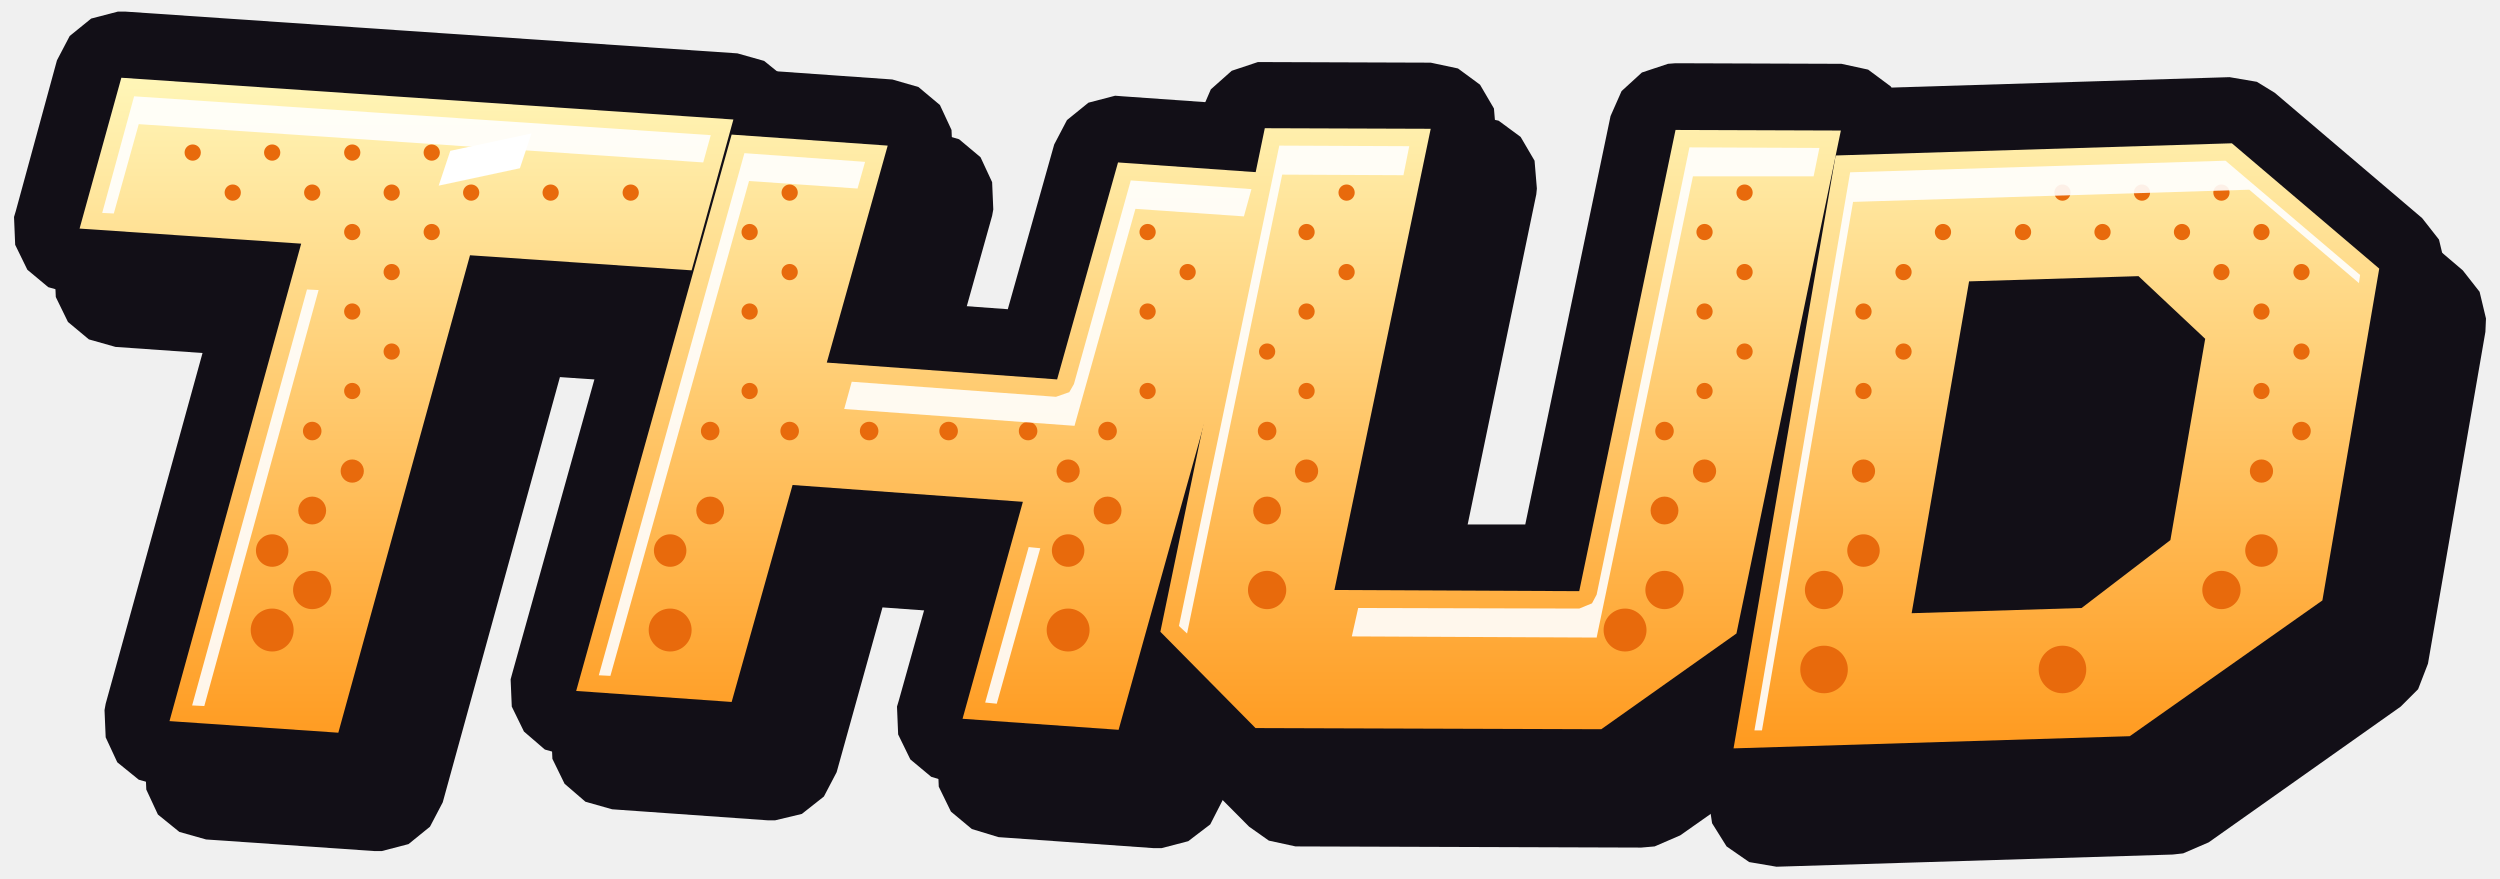
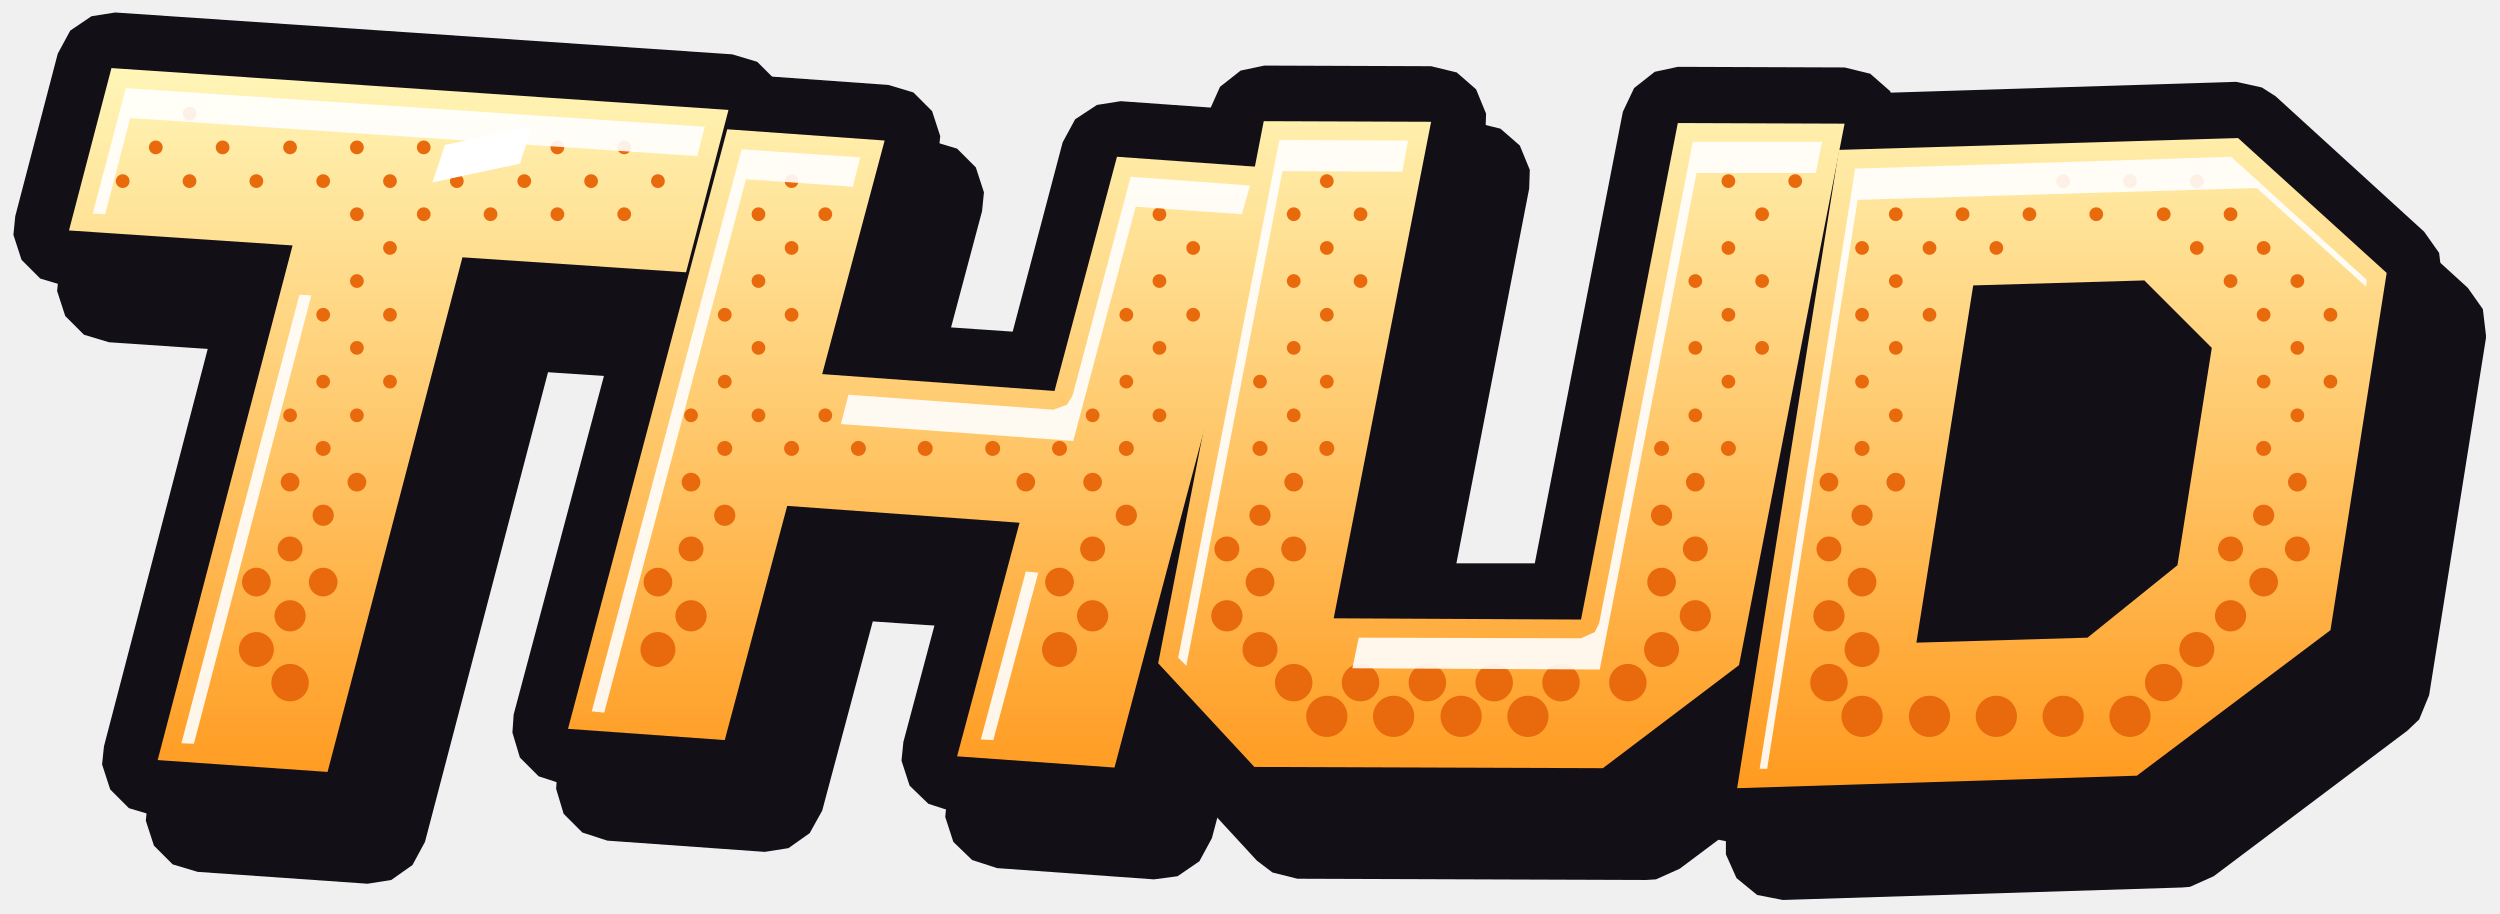
- <svg xmlns="http://www.w3.org/2000/svg" width="512" height="180" viewBox="-5.5 -26.3 430.3 151.5">
+ <svg xmlns="http://www.w3.org/2000/svg" width="512" height="187" viewBox="-3.4 -23.6 400.0 146.2">
  <defs>
-     <linearGradient id="fill" gradientUnits="userSpaceOnUse" x1="0" x2="0" y1="-12.9" y2="102.7">
+     <linearGradient id="fill" gradientUnits="userSpaceOnUse" x1="0" x2="0" y1="-12.7" y2="102.6">
      <stop offset="0" stop-color="#fff6b8" />
      <stop offset="1" stop-color="#ff9a1f" />
    </linearGradient>
  </defs>
-   <path d="M22.8 -15.3 L128.3 -8.1 L132.9 -6.8 L136.6 -3.8 L138.7 0.5 L138.8 5.2 L138.6 6.3 L131.4 32.3 L129.2 36.5 L125.5 39.5 L120.9 40.7 L119.6 40.7 L90.7 38.7 L70.5 112.0 L68.3 116.2 L64.6 119.2 L60.0 120.4 L58.7 120.4 L29.7 118.4 L25.1 117.1 L21.4 114.1 L19.4 109.8 L19.2 105.1 L19.4 104.0 L38.4 35.2 L14.1 33.5 L9.5 32.2 L5.9 29.2 L3.8 24.9 L3.6 20.1 L3.9 19.1 L11.0 -6.9 L13.2 -11.1 L16.9 -14.1 L21.5 -15.3 Z" fill="#120f17" />
-   <path d="M128.1 -5.5 L155.0 -3.6 L159.5 -2.3 L163.2 0.8 L165.2 5.1 L165.4 9.8 L165.2 10.9 L158.5 34.8 L174.9 36.0 L182.9 7.6 L185.1 3.4 L188.8 0.4 L193.4 -0.8 L194.7 -0.7 L221.6 1.2 L226.1 2.5 L229.8 5.6 L231.9 9.8 L232.0 14.6 L231.8 15.7 L205.0 111.5 L202.8 115.8 L199.0 118.7 L194.4 119.9 L193.1 119.9 L166.3 118.0 L161.7 116.6 L158.1 113.6 L156.0 109.3 L155.8 104.5 L156.1 103.5 L162.8 79.6 L146.3 78.4 L138.4 106.8 L136.2 111.0 L132.4 114.0 L127.8 115.1 L126.5 115.1 L99.7 113.2 L95.1 111.9 L91.5 108.8 L89.4 104.5 L89.2 99.8 L89.5 98.7 L116.3 2.8 L118.5 -1.4 L122.2 -4.3 L126.8 -5.5 Z" fill="#120f17" />
-   <path d="M247.8 -6.5 L252.5 -5.5 L256.3 -2.7 L258.7 1.4 L259.1 6.2 L259.0 7.2 L245.3 73.1 L264.1 73.1 L278.8 2.7 L280.7 -1.6 L284.2 -4.8 L288.7 -6.3 L290.0 -6.4 L318.6 -6.3 L323.2 -5.3 L327.1 -2.4 L329.4 1.7 L329.9 6.4 L329.7 7.5 L311.7 94.3 L309.8 98.6 L307.1 101.3 L283.8 117.7 L279.4 119.6 L277.1 119.8 L217.5 119.6 L212.9 118.6 L209.5 116.2 L193.0 99.6 L190.5 95.6 L189.8 90.9 L190.0 89.2 L208.0 2.5 L209.9 -1.9 L213.5 -5.1 L218.0 -6.6 L219.3 -6.6 Z" fill="#120f17" />
-   <path d="M390.2 -3.2 L393.3 -1.3 L418.7 20.3 L421.6 24.0 L422.7 28.6 L422.6 30.9 L412.7 88.1 L411.0 92.5 L408.0 95.5 L374.9 118.9 L370.5 120.8 L368.7 121.0 L300.4 123.1 L295.7 122.3 L291.8 119.6 L289.3 115.6 L288.6 110.9 L288.8 109.8 L306.3 7.6 L308.1 3.2 L311.5 -0.1 L316.0 -1.8 L317.2 -1.9 L385.5 -4.0 Z" fill="#120f17" />
-   <path d="M15.8 -24.3 L121.3 -17.1 L125.9 -15.8 L129.6 -12.8 L131.7 -8.5 L131.8 -3.8 L131.6 -2.7 L124.4 23.3 L122.2 27.5 L118.5 30.5 L113.9 31.7 L112.6 31.7 L83.7 29.7 L63.5 103.0 L61.3 107.2 L57.6 110.2 L53.0 111.4 L51.7 111.4 L22.7 109.4 L18.1 108.1 L14.4 105.1 L12.4 100.8 L12.2 96.1 L12.4 95.0 L31.4 26.2 L7.1 24.5 L2.5 23.2 L-1.1 20.2 L-3.2 15.9 L-3.4 11.1 L-3.1 10.1 L4.0 -15.9 L6.2 -20.1 L9.9 -23.1 L14.5 -24.3 Z" fill="#120f17" />
-   <path d="M121.1 -14.5 L148.0 -12.6 L152.5 -11.3 L156.2 -8.2 L158.2 -3.9 L158.4 0.8 L158.2 1.9 L151.5 25.8 L167.9 27.0 L175.9 -1.4 L178.1 -5.6 L181.8 -8.6 L186.4 -9.8 L187.7 -9.7 L214.6 -7.8 L219.1 -6.5 L222.8 -3.4 L224.9 0.8 L225.0 5.6 L224.8 6.7 L198.0 102.5 L195.8 106.8 L192.0 109.7 L187.4 110.9 L186.1 110.9 L159.3 109.0 L154.7 107.6 L151.1 104.6 L149.0 100.3 L148.8 95.5 L149.1 94.5 L155.8 70.6 L139.3 69.4 L131.4 97.8 L129.2 102.0 L125.4 105.0 L120.8 106.1 L119.5 106.1 L92.7 104.2 L88.1 102.9 L84.5 99.8 L82.4 95.5 L82.2 90.8 L82.5 89.7 L109.3 -6.2 L111.5 -10.4 L115.2 -13.3 L119.8 -14.5 Z" fill="#120f17" />
-   <path d="M240.8 -15.5 L245.5 -14.5 L249.3 -11.7 L251.7 -7.6 L252.1 -2.8 L252.0 -1.8 L238.3 64.1 L257.1 64.1 L271.8 -6.3 L273.7 -10.6 L277.2 -13.8 L281.7 -15.3 L283.0 -15.4 L311.6 -15.3 L316.2 -14.3 L320.1 -11.4 L322.4 -7.3 L322.9 -2.6 L322.7 -1.5 L304.7 85.3 L302.8 89.6 L300.1 92.3 L276.8 108.7 L272.4 110.6 L270.1 110.8 L210.5 110.6 L205.9 109.6 L202.5 107.2 L186.0 90.6 L183.5 86.6 L182.8 81.9 L183.0 80.2 L201.0 -6.5 L202.9 -10.9 L206.5 -14.1 L211.0 -15.6 L212.3 -15.6 Z" fill="#120f17" />
-   <path d="M383.2 -12.2 L386.3 -10.3 L411.7 11.3 L414.6 15.0 L415.7 19.6 L415.6 21.9 L405.7 79.1 L404.0 83.5 L401.0 86.5 L367.9 109.9 L363.5 111.8 L361.7 112.0 L293.4 114.1 L288.7 113.3 L284.8 110.6 L282.3 106.6 L281.6 101.9 L281.8 100.8 L299.3 -1.4 L301.1 -5.8 L304.5 -9.1 L309.0 -10.8 L310.2 -10.9 L378.5 -13.0 Z" fill="#120f17" />
-   <path d="M15.1 -12.9 L120.6 -5.7 L113.4 20.3 L75.2 17.7 L52.5 100.0 L23.4 98.0 L46.1 15.7 L7.9 13.1 Z" fill="url(#fill)" fill-rule="evenodd" />
-   <path d="M120.3 -3.1 L147.2 -1.2 L136.7 36.2 L176.4 39.1 L186.9 1.7 L213.8 3.6 L187.0 99.5 L160.1 97.6 L170.5 60.2 L130.8 57.3 L120.3 94.7 L93.5 92.8 Z" fill="url(#fill)" fill-rule="evenodd" />
-   <path d="M212.2 -4.2 L240.8 -4.1 L224.2 75.4 L266.4 75.6 L283.0 -3.9 L311.5 -3.8 L293.5 82.9 L270.2 99.4 L210.6 99.2 L194.2 82.6 Z" fill="url(#fill)" fill-rule="evenodd" />
-   <path d="M310.6 0.5 L378.9 -1.6 L404.3 20.0 L394.5 77.2 L361.3 100.6 L293.0 102.7 Z M333.6 22.2 L362.8 21.3 L374.3 32.1 L368.3 66.8 L353.0 78.5 L323.7 79.4 Z" fill="url(#fill)" fill-rule="evenodd" />
-   <circle cx="27.4" cy="0.0" r="1.4" fill="#e86a0c" />
-   <circle cx="41.1" cy="0.0" r="1.4" fill="#e86a0c" />
-   <circle cx="54.9" cy="0.0" r="1.4" fill="#e86a0c" />
-   <circle cx="68.6" cy="0.0" r="1.4" fill="#e86a0c" />
-   <circle cx="82.3" cy="0.0" r="1.4" fill="#e86a0c" />
-   <circle cx="34.3" cy="6.9" r="1.4" fill="#e86a0c" />
-   <circle cx="48.0" cy="6.9" r="1.4" fill="#e86a0c" />
-   <circle cx="61.7" cy="6.9" r="1.4" fill="#e86a0c" />
-   <circle cx="75.4" cy="6.9" r="1.4" fill="#e86a0c" />
-   <circle cx="89.1" cy="6.9" r="1.4" fill="#e86a0c" />
-   <circle cx="102.9" cy="6.9" r="1.4" fill="#e86a0c" />
-   <circle cx="54.9" cy="13.7" r="1.4" fill="#e86a0c" />
-   <circle cx="68.6" cy="13.7" r="1.4" fill="#e86a0c" />
-   <circle cx="61.7" cy="20.6" r="1.4" fill="#e86a0c" />
-   <circle cx="54.9" cy="27.4" r="1.4" fill="#e86a0c" />
-   <circle cx="61.7" cy="34.3" r="1.4" fill="#e86a0c" />
-   <circle cx="54.9" cy="41.1" r="1.4" fill="#e86a0c" />
-   <circle cx="48.0" cy="48.0" r="1.6" fill="#e86a0c" />
-   <circle cx="54.9" cy="54.9" r="2.0" fill="#e86a0c" />
-   <circle cx="48.0" cy="61.7" r="2.4" fill="#e86a0c" />
-   <circle cx="41.1" cy="68.6" r="2.8" fill="#e86a0c" />
-   <circle cx="48.0" cy="75.4" r="3.3" fill="#e86a0c" />
-   <circle cx="41.1" cy="82.3" r="3.7" fill="#e86a0c" />
-   <circle cx="130.3" cy="6.9" r="1.4" fill="#e86a0c" />
-   <circle cx="123.4" cy="13.7" r="1.4" fill="#e86a0c" />
-   <circle cx="192.0" cy="13.7" r="1.4" fill="#e86a0c" />
-   <circle cx="130.3" cy="20.6" r="1.4" fill="#e86a0c" />
-   <circle cx="198.9" cy="20.6" r="1.4" fill="#e86a0c" />
-   <circle cx="123.4" cy="27.4" r="1.4" fill="#e86a0c" />
-   <circle cx="192.0" cy="27.4" r="1.4" fill="#e86a0c" />
-   <circle cx="123.4" cy="41.1" r="1.4" fill="#e86a0c" />
-   <circle cx="192.0" cy="41.1" r="1.4" fill="#e86a0c" />
-   <circle cx="116.6" cy="48.0" r="1.6" fill="#e86a0c" />
-   <circle cx="130.3" cy="48.0" r="1.6" fill="#e86a0c" />
-   <circle cx="144.0" cy="48.0" r="1.6" fill="#e86a0c" />
-   <circle cx="157.7" cy="48.0" r="1.6" fill="#e86a0c" />
-   <circle cx="171.4" cy="48.0" r="1.6" fill="#e86a0c" />
-   <circle cx="185.1" cy="48.0" r="1.6" fill="#e86a0c" />
-   <circle cx="178.3" cy="54.9" r="2.0" fill="#e86a0c" />
-   <circle cx="116.6" cy="61.7" r="2.4" fill="#e86a0c" />
-   <circle cx="185.1" cy="61.7" r="2.4" fill="#e86a0c" />
-   <circle cx="109.7" cy="68.6" r="2.8" fill="#e86a0c" />
-   <circle cx="178.3" cy="68.6" r="2.8" fill="#e86a0c" />
-   <circle cx="109.7" cy="82.3" r="3.7" fill="#e86a0c" />
-   <circle cx="178.3" cy="82.3" r="3.7" fill="#e86a0c" />
-   <circle cx="226.3" cy="6.9" r="1.4" fill="#e86a0c" />
-   <circle cx="294.9" cy="6.9" r="1.4" fill="#e86a0c" />
-   <circle cx="219.4" cy="13.7" r="1.4" fill="#e86a0c" />
-   <circle cx="288.0" cy="13.7" r="1.4" fill="#e86a0c" />
-   <circle cx="226.3" cy="20.6" r="1.4" fill="#e86a0c" />
-   <circle cx="294.9" cy="20.6" r="1.4" fill="#e86a0c" />
-   <circle cx="219.4" cy="27.4" r="1.4" fill="#e86a0c" />
-   <circle cx="288.0" cy="27.4" r="1.4" fill="#e86a0c" />
-   <circle cx="212.6" cy="34.3" r="1.4" fill="#e86a0c" />
-   <circle cx="294.9" cy="34.3" r="1.4" fill="#e86a0c" />
-   <circle cx="219.4" cy="41.1" r="1.4" fill="#e86a0c" />
-   <circle cx="288.0" cy="41.1" r="1.4" fill="#e86a0c" />
-   <circle cx="212.6" cy="48.0" r="1.6" fill="#e86a0c" />
-   <circle cx="281.1" cy="48.0" r="1.6" fill="#e86a0c" />
-   <circle cx="219.4" cy="54.9" r="2.0" fill="#e86a0c" />
-   <circle cx="288.0" cy="54.9" r="2.0" fill="#e86a0c" />
-   <circle cx="212.6" cy="61.7" r="2.4" fill="#e86a0c" />
-   <circle cx="281.1" cy="61.7" r="2.4" fill="#e86a0c" />
-   <circle cx="212.6" cy="75.4" r="3.3" fill="#e86a0c" />
-   <circle cx="281.1" cy="75.4" r="3.3" fill="#e86a0c" />
-   <circle cx="274.3" cy="82.3" r="3.7" fill="#e86a0c" />
-   <circle cx="349.7" cy="6.9" r="1.4" fill="#e86a0c" />
-   <circle cx="363.4" cy="6.9" r="1.4" fill="#e86a0c" />
-   <circle cx="377.1" cy="6.9" r="1.4" fill="#e86a0c" />
-   <circle cx="329.1" cy="13.7" r="1.4" fill="#e86a0c" />
-   <circle cx="342.9" cy="13.7" r="1.4" fill="#e86a0c" />
-   <circle cx="356.6" cy="13.7" r="1.4" fill="#e86a0c" />
-   <circle cx="370.3" cy="13.7" r="1.4" fill="#e86a0c" />
-   <circle cx="384.0" cy="13.7" r="1.4" fill="#e86a0c" />
-   <circle cx="322.3" cy="20.6" r="1.4" fill="#e86a0c" />
-   <circle cx="377.1" cy="20.6" r="1.4" fill="#e86a0c" />
-   <circle cx="390.9" cy="20.6" r="1.4" fill="#e86a0c" />
-   <circle cx="315.4" cy="27.4" r="1.4" fill="#e86a0c" />
-   <circle cx="384.0" cy="27.4" r="1.4" fill="#e86a0c" />
-   <circle cx="322.3" cy="34.3" r="1.4" fill="#e86a0c" />
-   <circle cx="390.9" cy="34.3" r="1.4" fill="#e86a0c" />
-   <circle cx="315.4" cy="41.1" r="1.4" fill="#e86a0c" />
-   <circle cx="384.0" cy="41.1" r="1.4" fill="#e86a0c" />
-   <circle cx="390.9" cy="48.0" r="1.6" fill="#e86a0c" />
-   <circle cx="315.4" cy="54.9" r="2.0" fill="#e86a0c" />
-   <circle cx="384.0" cy="54.9" r="2.0" fill="#e86a0c" />
-   <circle cx="315.4" cy="68.6" r="2.8" fill="#e86a0c" />
-   <circle cx="384.0" cy="68.6" r="2.8" fill="#e86a0c" />
-   <circle cx="308.6" cy="75.4" r="3.3" fill="#e86a0c" />
-   <circle cx="377.1" cy="75.4" r="3.3" fill="#e86a0c" />
-   <circle cx="308.6" cy="89.1" r="4.1" fill="#e86a0c" />
-   <circle cx="349.7" cy="89.1" r="4.1" fill="#e86a0c" />
-   <path d="M49.1 23.7 L29.4 95.4 L27.3 95.3 L47.1 23.6 Z" fill="#ffffff" opacity="0.9" />
-   <path d="M116.7 -3.0 L115.4 1.7 L18.1 -4.9 L13.8 10.5 L11.8 10.4 L17.3 -9.7 Z" fill="#ffffff" opacity="0.9" />
-   <path d="M173.5 68.2 L166.0 95.0 L164.0 94.8 L171.5 68.0 Z" fill="#ffffff" opacity="0.9" />
-   <path d="M143.3 1.6 L142.0 6.2 L123.3 4.9 L99.4 90.2 L97.4 90.1 L122.5 0.1 Z" fill="#ffffff" opacity="0.9" />
-   <path d="M209.9 6.3 L208.6 11.0 L189.9 9.7 L179.4 47.1 L139.7 44.2 L141.0 39.5 L176.2 42.1 L178.5 41.3 L179.3 39.9 L189.1 4.8 Z" fill="#ffffff" opacity="0.9" />
-   <path d="M307.8 -0.8 L306.8 4.1 L286.0 4.1 L269.4 83.6 L227.2 83.4 L228.3 78.5 L266.4 78.6 L268.6 77.7 L269.4 76.2 L285.4 -0.9 Z" fill="#ffffff" opacity="0.9" />
-   <path d="M237.1 -1.1 L236.1 3.9 L215.2 3.8 L198.8 82.9 L197.4 81.6 L214.7 -1.2 Z" fill="#ffffff" opacity="0.9" />
-   <path d="M401.0 21.1 L400.8 22.5 L381.9 6.4 L313.6 8.5 L297.9 99.6 L296.6 99.6 L313.1 3.4 L377.8 1.4 Z" fill="#ffffff" opacity="0.9" />
-   <path d="M71.8 -0.3 l14 -3 l-2 6 l-14 3 Z" fill="#ffffff" />
+   <path d="M120.7 -5.9 L124.7 -4.7 L127.7 -1.7 L129.0 2.3 L128.8 5.3 L121.9 31.3 L119.9 35.0 L116.5 37.4 L112.7 37.9 L84.2 36.0 L64.5 111.2 L62.5 114.9 L59.1 117.3 L55.3 117.9 L28.1 116.0 L24.1 114.8 L21.1 111.8 L19.8 107.8 L20.1 104.9 L38.9 32.9 L13.9 31.2 L9.9 30.0 L6.9 27.0 L5.6 23.0 L5.9 20.0 L12.7 -6.0 L14.7 -9.7 L18.1 -12.0 L21.9 -12.6 Z" fill="#120f17" />
+   <path d="M145.7 -1.0 L149.7 0.2 L152.7 3.2 L154.0 7.2 L153.7 10.2 L146.5 37.2 L165.6 38.5 L173.6 8.2 L175.6 4.5 L179.1 2.2 L182.9 1.6 L208.1 3.4 L212.0 4.7 L215.0 7.6 L216.3 11.6 L216.0 14.6 L190.5 110.6 L188.5 114.3 L185.0 116.7 L181.2 117.2 L156.1 115.4 L152.1 114.1 L149.1 111.2 L147.8 107.2 L148.1 104.2 L155.3 77.2 L136.2 75.9 L128.1 106.2 L126.1 109.8 L122.7 112.2 L118.9 112.8 L93.7 111.0 L89.7 109.7 L86.7 106.7 L85.5 102.7 L85.7 99.8 L111.3 3.8 L113.3 0.1 L116.7 -2.3 L120.5 -2.8 Z" fill="#120f17" />
+   <path d="M232.6 -4.0 L236.7 -3.0 L239.8 -0.3 L241.4 3.6 L241.3 6.6 L227.9 75.6 L249.2 75.6 L263.3 3.3 L265.1 -0.5 L268.4 -3.1 L272.1 -3.9 L298.8 -3.8 L302.9 -2.8 L306.1 -0.0 L307.6 3.9 L307.6 6.9 L290.6 93.6 L288.9 97.5 L287.3 99.1 L265.4 115.5 L261.6 117.2 L260.0 117.3 L204.2 117.1 L200.2 116.1 L197.7 114.2 L182.4 97.6 L180.3 94.0 L180.1 89.9 L197.1 3.1 L198.8 -0.7 L202.1 -3.3 L205.9 -4.1 Z" fill="#120f17" />
+   <path d="M365.6 -0.6 L367.8 0.8 L391.6 22.5 L394.0 25.9 L394.5 30.1 L394.5 30.5 L385.4 87.7 L383.8 91.6 L381.9 93.4 L350.9 116.7 L347.1 118.4 L345.9 118.5 L281.9 120.5 L277.8 119.7 L274.5 117.0 L272.8 113.2 L272.8 110.2 L289.1 8.0 L290.7 4.2 L293.9 1.5 L297.6 0.5 L361.5 -1.5 Z" fill="#120f17" />
+   <path d="M113.7 -14.9 L117.7 -13.7 L120.7 -10.7 L122.0 -6.7 L121.8 -3.7 L114.9 22.3 L112.9 26.0 L109.5 28.4 L105.7 28.9 L77.2 27.0 L57.5 102.2 L55.5 105.9 L52.1 108.3 L48.3 108.9 L21.1 107.0 L17.1 105.8 L14.1 102.8 L12.8 98.8 L13.1 95.9 L31.9 23.9 L6.9 22.2 L2.9 21.0 L-0.1 18.0 L-1.4 14.0 L-1.1 11.0 L5.7 -15.0 L7.7 -18.7 L11.1 -21.0 L14.9 -21.6 Z" fill="#120f17" />
+   <path d="M138.7 -10.0 L142.7 -8.8 L145.7 -5.8 L147.0 -1.8 L146.7 1.2 L139.5 28.2 L158.6 29.5 L166.6 -0.8 L168.6 -4.5 L172.1 -6.8 L175.9 -7.4 L201.1 -5.6 L205.0 -4.3 L208.0 -1.4 L209.3 2.6 L209.0 5.6 L183.5 101.6 L181.5 105.3 L178.0 107.7 L174.2 108.2 L149.1 106.4 L145.1 105.1 L142.1 102.2 L140.8 98.2 L141.1 95.2 L148.3 68.2 L129.2 66.9 L121.1 97.2 L119.1 100.8 L115.7 103.2 L111.9 103.8 L86.7 102.0 L82.7 100.7 L79.7 97.7 L78.5 93.7 L78.7 90.8 L104.3 -5.2 L106.3 -8.9 L109.7 -11.3 L113.5 -11.8 Z" fill="#120f17" />
+   <path d="M225.6 -13.0 L229.7 -12.0 L232.8 -9.3 L234.4 -5.4 L234.3 -2.4 L220.9 66.6 L242.2 66.6 L256.3 -5.7 L258.1 -9.5 L261.4 -12.1 L265.1 -12.9 L291.8 -12.8 L295.9 -11.8 L299.1 -9.0 L300.6 -5.1 L300.6 -2.1 L283.6 84.6 L281.9 88.5 L280.3 90.1 L258.4 106.5 L254.6 108.2 L253.0 108.3 L197.2 108.1 L193.2 107.1 L190.7 105.2 L175.4 88.6 L173.3 85.0 L173.1 80.9 L190.1 -5.9 L191.8 -9.7 L195.1 -12.3 L198.9 -13.1 Z" fill="#120f17" />
+   <path d="M358.6 -9.6 L360.8 -8.2 L384.6 13.5 L387.0 16.9 L387.5 21.1 L387.5 21.5 L378.4 78.7 L376.8 82.6 L374.9 84.4 L343.9 107.7 L340.1 109.4 L338.9 109.5 L274.9 111.5 L270.8 110.7 L267.5 108.0 L265.8 104.2 L265.8 101.2 L282.1 -1.0 L283.7 -4.8 L286.9 -7.5 L290.6 -8.5 L354.5 -10.5 Z" fill="#120f17" />
+   <path d="M14.3 -12.7 L113.1 -6.0 L106.3 20.0 L70.5 17.6 L48.9 100.0 L21.7 98.1 L43.3 15.7 L7.5 13.3 Z" fill="url(#fill)" fill-rule="evenodd" />
+   <path d="M112.9 -2.9 L138.1 -1.1 L128.1 36.3 L165.3 39.0 L175.3 1.5 L200.4 3.3 L174.9 99.3 L149.7 97.5 L159.7 60.1 L122.5 57.4 L112.5 94.9 L87.4 93.1 Z" fill="url(#fill)" fill-rule="evenodd" />
+   <path d="M198.8 -4.2 L225.6 -4.1 L210.0 75.4 L249.6 75.6 L265.1 -3.9 L291.8 -3.8 L274.9 82.9 L253.1 99.4 L197.3 99.2 L181.9 82.6 Z" fill="url(#fill)" fill-rule="evenodd" />
+   <path d="M290.9 0.4 L354.8 -1.5 L378.6 20.1 L369.6 77.3 L338.6 100.6 L274.6 102.6 Z M312.4 22.1 L339.8 21.3 L350.6 32.1 L345.1 66.9 L330.7 78.5 L303.3 79.3 Z" fill="url(#fill)" fill-rule="evenodd" />
+   <circle cx="26.8" cy="-5.4" r="1.1" fill="#e86a0c" />
+   <circle cx="21.4" cy="0.0" r="1.1" fill="#e86a0c" />
+   <circle cx="32.1" cy="0.0" r="1.1" fill="#e86a0c" />
+   <circle cx="42.9" cy="0.0" r="1.1" fill="#e86a0c" />
+   <circle cx="53.6" cy="0.0" r="1.1" fill="#e86a0c" />
+   <circle cx="64.3" cy="0.0" r="1.1" fill="#e86a0c" />
+   <circle cx="75.0" cy="0.0" r="1.1" fill="#e86a0c" />
+   <circle cx="85.7" cy="0.0" r="1.1" fill="#e86a0c" />
+   <circle cx="96.4" cy="0.0" r="1.1" fill="#e86a0c" />
+   <circle cx="16.1" cy="5.4" r="1.1" fill="#e86a0c" />
+   <circle cx="26.8" cy="5.4" r="1.1" fill="#e86a0c" />
+   <circle cx="37.5" cy="5.4" r="1.1" fill="#e86a0c" />
+   <circle cx="48.2" cy="5.4" r="1.1" fill="#e86a0c" />
+   <circle cx="58.9" cy="5.4" r="1.1" fill="#e86a0c" />
+   <circle cx="69.6" cy="5.4" r="1.1" fill="#e86a0c" />
+   <circle cx="80.4" cy="5.4" r="1.1" fill="#e86a0c" />
+   <circle cx="91.1" cy="5.4" r="1.1" fill="#e86a0c" />
+   <circle cx="101.8" cy="5.4" r="1.1" fill="#e86a0c" />
+   <circle cx="53.6" cy="10.7" r="1.1" fill="#e86a0c" />
+   <circle cx="64.3" cy="10.7" r="1.1" fill="#e86a0c" />
+   <circle cx="75.0" cy="10.7" r="1.1" fill="#e86a0c" />
+   <circle cx="85.7" cy="10.7" r="1.1" fill="#e86a0c" />
+   <circle cx="96.4" cy="10.7" r="1.1" fill="#e86a0c" />
+   <circle cx="58.9" cy="16.1" r="1.1" fill="#e86a0c" />
+   <circle cx="53.6" cy="21.4" r="1.1" fill="#e86a0c" />
+   <circle cx="48.2" cy="26.8" r="1.1" fill="#e86a0c" />
+   <circle cx="58.9" cy="26.8" r="1.1" fill="#e86a0c" />
+   <circle cx="53.6" cy="32.1" r="1.1" fill="#e86a0c" />
+   <circle cx="48.2" cy="37.5" r="1.1" fill="#e86a0c" />
+   <circle cx="58.9" cy="37.5" r="1.1" fill="#e86a0c" />
+   <circle cx="42.9" cy="42.9" r="1.1" fill="#e86a0c" />
+   <circle cx="53.6" cy="42.9" r="1.1" fill="#e86a0c" />
+   <circle cx="48.2" cy="48.2" r="1.2" fill="#e86a0c" />
+   <circle cx="42.9" cy="53.6" r="1.5" fill="#e86a0c" />
+   <circle cx="53.6" cy="53.6" r="1.5" fill="#e86a0c" />
+   <circle cx="48.2" cy="58.9" r="1.7" fill="#e86a0c" />
+   <circle cx="42.9" cy="64.3" r="2.0" fill="#e86a0c" />
+   <circle cx="37.5" cy="69.6" r="2.3" fill="#e86a0c" />
+   <circle cx="48.2" cy="69.6" r="2.3" fill="#e86a0c" />
+   <circle cx="42.9" cy="75.0" r="2.5" fill="#e86a0c" />
+   <circle cx="37.5" cy="80.4" r="2.8" fill="#e86a0c" />
+   <circle cx="42.9" cy="85.7" r="3.0" fill="#e86a0c" />
+   <circle cx="123.2" cy="5.4" r="1.1" fill="#e86a0c" />
+   <circle cx="117.9" cy="10.7" r="1.1" fill="#e86a0c" />
+   <circle cx="128.6" cy="10.7" r="1.1" fill="#e86a0c" />
+   <circle cx="182.1" cy="10.7" r="1.1" fill="#e86a0c" />
+   <circle cx="123.2" cy="16.1" r="1.1" fill="#e86a0c" />
+   <circle cx="187.5" cy="16.1" r="1.1" fill="#e86a0c" />
+   <circle cx="117.9" cy="21.4" r="1.1" fill="#e86a0c" />
+   <circle cx="182.1" cy="21.4" r="1.1" fill="#e86a0c" />
+   <circle cx="112.5" cy="26.8" r="1.1" fill="#e86a0c" />
+   <circle cx="123.2" cy="26.8" r="1.1" fill="#e86a0c" />
+   <circle cx="176.8" cy="26.8" r="1.1" fill="#e86a0c" />
+   <circle cx="187.5" cy="26.8" r="1.1" fill="#e86a0c" />
+   <circle cx="117.9" cy="32.1" r="1.1" fill="#e86a0c" />
+   <circle cx="182.1" cy="32.1" r="1.1" fill="#e86a0c" />
+   <circle cx="112.5" cy="37.5" r="1.1" fill="#e86a0c" />
+   <circle cx="176.8" cy="37.5" r="1.1" fill="#e86a0c" />
+   <circle cx="107.1" cy="42.9" r="1.1" fill="#e86a0c" />
+   <circle cx="117.9" cy="42.9" r="1.1" fill="#e86a0c" />
+   <circle cx="128.6" cy="42.9" r="1.1" fill="#e86a0c" />
+   <circle cx="171.4" cy="42.9" r="1.1" fill="#e86a0c" />
+   <circle cx="182.1" cy="42.9" r="1.1" fill="#e86a0c" />
+   <circle cx="112.5" cy="48.2" r="1.2" fill="#e86a0c" />
+   <circle cx="123.2" cy="48.2" r="1.2" fill="#e86a0c" />
+   <circle cx="133.9" cy="48.2" r="1.2" fill="#e86a0c" />
+   <circle cx="144.6" cy="48.2" r="1.2" fill="#e86a0c" />
+   <circle cx="155.4" cy="48.2" r="1.2" fill="#e86a0c" />
+   <circle cx="166.1" cy="48.2" r="1.2" fill="#e86a0c" />
+   <circle cx="176.8" cy="48.2" r="1.2" fill="#e86a0c" />
+   <circle cx="107.1" cy="53.6" r="1.5" fill="#e86a0c" />
+   <circle cx="160.7" cy="53.6" r="1.5" fill="#e86a0c" />
+   <circle cx="171.4" cy="53.6" r="1.5" fill="#e86a0c" />
+   <circle cx="112.5" cy="58.9" r="1.7" fill="#e86a0c" />
+   <circle cx="176.8" cy="58.9" r="1.7" fill="#e86a0c" />
+   <circle cx="107.1" cy="64.3" r="2.0" fill="#e86a0c" />
+   <circle cx="171.4" cy="64.3" r="2.0" fill="#e86a0c" />
+   <circle cx="101.8" cy="69.6" r="2.3" fill="#e86a0c" />
+   <circle cx="166.1" cy="69.6" r="2.3" fill="#e86a0c" />
+   <circle cx="107.1" cy="75.0" r="2.5" fill="#e86a0c" />
+   <circle cx="171.4" cy="75.0" r="2.5" fill="#e86a0c" />
+   <circle cx="101.8" cy="80.4" r="2.8" fill="#e86a0c" />
+   <circle cx="166.1" cy="80.4" r="2.8" fill="#e86a0c" />
+   <circle cx="208.9" cy="5.4" r="1.1" fill="#e86a0c" />
+   <circle cx="273.2" cy="5.4" r="1.1" fill="#e86a0c" />
+   <circle cx="283.9" cy="5.4" r="1.1" fill="#e86a0c" />
+   <circle cx="203.6" cy="10.7" r="1.1" fill="#e86a0c" />
+   <circle cx="214.3" cy="10.7" r="1.1" fill="#e86a0c" />
+   <circle cx="278.6" cy="10.7" r="1.1" fill="#e86a0c" />
+   <circle cx="208.9" cy="16.1" r="1.1" fill="#e86a0c" />
+   <circle cx="273.2" cy="16.1" r="1.1" fill="#e86a0c" />
+   <circle cx="203.6" cy="21.4" r="1.1" fill="#e86a0c" />
+   <circle cx="214.3" cy="21.4" r="1.1" fill="#e86a0c" />
+   <circle cx="267.9" cy="21.4" r="1.1" fill="#e86a0c" />
+   <circle cx="278.6" cy="21.4" r="1.1" fill="#e86a0c" />
+   <circle cx="208.9" cy="26.8" r="1.1" fill="#e86a0c" />
+   <circle cx="273.2" cy="26.8" r="1.1" fill="#e86a0c" />
+   <circle cx="203.6" cy="32.1" r="1.1" fill="#e86a0c" />
+   <circle cx="267.9" cy="32.1" r="1.1" fill="#e86a0c" />
+   <circle cx="278.6" cy="32.1" r="1.1" fill="#e86a0c" />
+   <circle cx="198.2" cy="37.5" r="1.1" fill="#e86a0c" />
+   <circle cx="208.9" cy="37.5" r="1.1" fill="#e86a0c" />
+   <circle cx="273.2" cy="37.5" r="1.1" fill="#e86a0c" />
+   <circle cx="203.6" cy="42.9" r="1.1" fill="#e86a0c" />
+   <circle cx="267.9" cy="42.9" r="1.1" fill="#e86a0c" />
+   <circle cx="198.2" cy="48.2" r="1.2" fill="#e86a0c" />
+   <circle cx="208.9" cy="48.2" r="1.2" fill="#e86a0c" />
+   <circle cx="262.5" cy="48.2" r="1.2" fill="#e86a0c" />
+   <circle cx="273.2" cy="48.2" r="1.2" fill="#e86a0c" />
+   <circle cx="203.6" cy="53.6" r="1.5" fill="#e86a0c" />
+   <circle cx="267.9" cy="53.6" r="1.5" fill="#e86a0c" />
+   <circle cx="198.2" cy="58.9" r="1.7" fill="#e86a0c" />
+   <circle cx="262.5" cy="58.9" r="1.7" fill="#e86a0c" />
+   <circle cx="192.9" cy="64.3" r="2.0" fill="#e86a0c" />
+   <circle cx="203.6" cy="64.3" r="2.0" fill="#e86a0c" />
+   <circle cx="267.9" cy="64.3" r="2.0" fill="#e86a0c" />
+   <circle cx="198.2" cy="69.6" r="2.3" fill="#e86a0c" />
+   <circle cx="262.5" cy="69.6" r="2.3" fill="#e86a0c" />
+   <circle cx="192.9" cy="75.0" r="2.5" fill="#e86a0c" />
+   <circle cx="267.9" cy="75.0" r="2.5" fill="#e86a0c" />
+   <circle cx="198.2" cy="80.4" r="2.8" fill="#e86a0c" />
+   <circle cx="262.5" cy="80.4" r="2.8" fill="#e86a0c" />
+   <circle cx="203.6" cy="85.7" r="3.0" fill="#e86a0c" />
+   <circle cx="214.3" cy="85.7" r="3.0" fill="#e86a0c" />
+   <circle cx="225.0" cy="85.7" r="3.0" fill="#e86a0c" />
+   <circle cx="235.7" cy="85.7" r="3.0" fill="#e86a0c" />
+   <circle cx="246.4" cy="85.7" r="3.0" fill="#e86a0c" />
+   <circle cx="257.1" cy="85.7" r="3.0" fill="#e86a0c" />
+   <circle cx="208.9" cy="91.1" r="3.3" fill="#e86a0c" />
+   <circle cx="219.6" cy="91.1" r="3.3" fill="#e86a0c" />
+   <circle cx="230.4" cy="91.1" r="3.3" fill="#e86a0c" />
+   <circle cx="241.1" cy="91.1" r="3.3" fill="#e86a0c" />
+   <circle cx="326.8" cy="5.4" r="1.1" fill="#e86a0c" />
+   <circle cx="337.5" cy="5.4" r="1.1" fill="#e86a0c" />
+   <circle cx="348.2" cy="5.4" r="1.1" fill="#e86a0c" />
+   <circle cx="300.0" cy="10.7" r="1.1" fill="#e86a0c" />
+   <circle cx="310.7" cy="10.7" r="1.1" fill="#e86a0c" />
+   <circle cx="321.4" cy="10.7" r="1.1" fill="#e86a0c" />
+   <circle cx="332.1" cy="10.7" r="1.1" fill="#e86a0c" />
+   <circle cx="342.9" cy="10.7" r="1.1" fill="#e86a0c" />
+   <circle cx="353.6" cy="10.7" r="1.1" fill="#e86a0c" />
+   <circle cx="294.6" cy="16.1" r="1.1" fill="#e86a0c" />
+   <circle cx="305.4" cy="16.1" r="1.1" fill="#e86a0c" />
+   <circle cx="316.1" cy="16.1" r="1.1" fill="#e86a0c" />
+   <circle cx="348.2" cy="16.1" r="1.1" fill="#e86a0c" />
+   <circle cx="358.9" cy="16.1" r="1.1" fill="#e86a0c" />
+   <circle cx="300.0" cy="21.4" r="1.1" fill="#e86a0c" />
+   <circle cx="353.6" cy="21.4" r="1.1" fill="#e86a0c" />
+   <circle cx="364.3" cy="21.4" r="1.1" fill="#e86a0c" />
+   <circle cx="294.6" cy="26.8" r="1.1" fill="#e86a0c" />
+   <circle cx="305.4" cy="26.8" r="1.1" fill="#e86a0c" />
+   <circle cx="358.9" cy="26.8" r="1.1" fill="#e86a0c" />
+   <circle cx="369.6" cy="26.8" r="1.1" fill="#e86a0c" />
+   <circle cx="300.0" cy="32.1" r="1.1" fill="#e86a0c" />
+   <circle cx="364.3" cy="32.1" r="1.1" fill="#e86a0c" />
+   <circle cx="294.6" cy="37.5" r="1.1" fill="#e86a0c" />
+   <circle cx="358.9" cy="37.5" r="1.1" fill="#e86a0c" />
+   <circle cx="369.6" cy="37.5" r="1.1" fill="#e86a0c" />
+   <circle cx="300.0" cy="42.9" r="1.1" fill="#e86a0c" />
+   <circle cx="364.3" cy="42.9" r="1.1" fill="#e86a0c" />
+   <circle cx="294.6" cy="48.2" r="1.2" fill="#e86a0c" />
+   <circle cx="358.9" cy="48.2" r="1.2" fill="#e86a0c" />
+   <circle cx="289.3" cy="53.6" r="1.5" fill="#e86a0c" />
+   <circle cx="300.0" cy="53.6" r="1.5" fill="#e86a0c" />
+   <circle cx="364.3" cy="53.6" r="1.5" fill="#e86a0c" />
+   <circle cx="294.6" cy="58.9" r="1.7" fill="#e86a0c" />
+   <circle cx="358.9" cy="58.9" r="1.7" fill="#e86a0c" />
+   <circle cx="289.3" cy="64.3" r="2.0" fill="#e86a0c" />
+   <circle cx="353.6" cy="64.3" r="2.0" fill="#e86a0c" />
+   <circle cx="364.3" cy="64.3" r="2.0" fill="#e86a0c" />
+   <circle cx="294.6" cy="69.6" r="2.3" fill="#e86a0c" />
+   <circle cx="358.9" cy="69.6" r="2.3" fill="#e86a0c" />
+   <circle cx="289.3" cy="75.0" r="2.5" fill="#e86a0c" />
+   <circle cx="353.6" cy="75.0" r="2.5" fill="#e86a0c" />
+   <circle cx="294.6" cy="80.4" r="2.8" fill="#e86a0c" />
+   <circle cx="348.2" cy="80.4" r="2.8" fill="#e86a0c" />
+   <circle cx="289.3" cy="85.7" r="3.0" fill="#e86a0c" />
+   <circle cx="342.9" cy="85.7" r="3.0" fill="#e86a0c" />
+   <circle cx="294.6" cy="91.1" r="3.3" fill="#e86a0c" />
+   <circle cx="305.4" cy="91.1" r="3.3" fill="#e86a0c" />
+   <circle cx="316.1" cy="91.1" r="3.3" fill="#e86a0c" />
+   <circle cx="326.8" cy="91.1" r="3.3" fill="#e86a0c" />
+   <circle cx="337.5" cy="91.1" r="3.3" fill="#e86a0c" />
+   <path d="M46.3 23.7 L27.5 95.5 L25.5 95.4 L44.4 23.6 Z" fill="#ffffff" opacity="0.9" />
+   <path d="M109.3 -3.3 L108.1 1.4 L17.3 -4.7 L13.3 10.7 L11.3 10.6 L16.6 -9.5 Z" fill="#ffffff" opacity="0.9" />
+   <path d="M162.7 68.1 L155.5 94.9 L153.5 94.8 L160.7 67.9 Z" fill="#ffffff" opacity="0.9" />
+   <path d="M134.2 1.6 L133.0 6.3 L115.9 5.1 L93.2 90.5 L91.2 90.3 L115.2 0.3 Z" fill="#ffffff" opacity="0.9" />
+   <path d="M196.6 6.1 L195.3 10.7 L178.3 9.5 L168.3 47.0 L131.1 44.3 L132.3 39.6 L165.1 42.0 L167.3 41.2 L168.2 39.7 L177.5 4.7 Z" fill="#ffffff" opacity="0.9" />
+   <path d="M288.2 -0.9 L287.2 4.1 L268.1 4.1 L252.6 83.6 L213.0 83.4 L214.0 78.5 L249.6 78.6 L251.8 77.6 L252.5 76.2 L267.5 -0.9 Z" fill="#ffffff" opacity="0.9" />
+   <path d="M221.9 -1.1 L221.0 3.9 L201.8 3.8 L186.4 83.0 L185.1 81.7 L201.3 -1.2 Z" fill="#ffffff" opacity="0.9" />
+   <path d="M375.4 21.2 L375.3 22.3 L357.8 6.5 L293.9 8.4 L279.4 99.5 L278.2 99.5 L293.5 3.4 L353.7 1.5 Z" fill="#ffffff" opacity="0.9" />
+   <path d="M67.7 -0.4 l14 -3 l-2 6 l-14 3 Z" fill="#ffffff" />
</svg>
